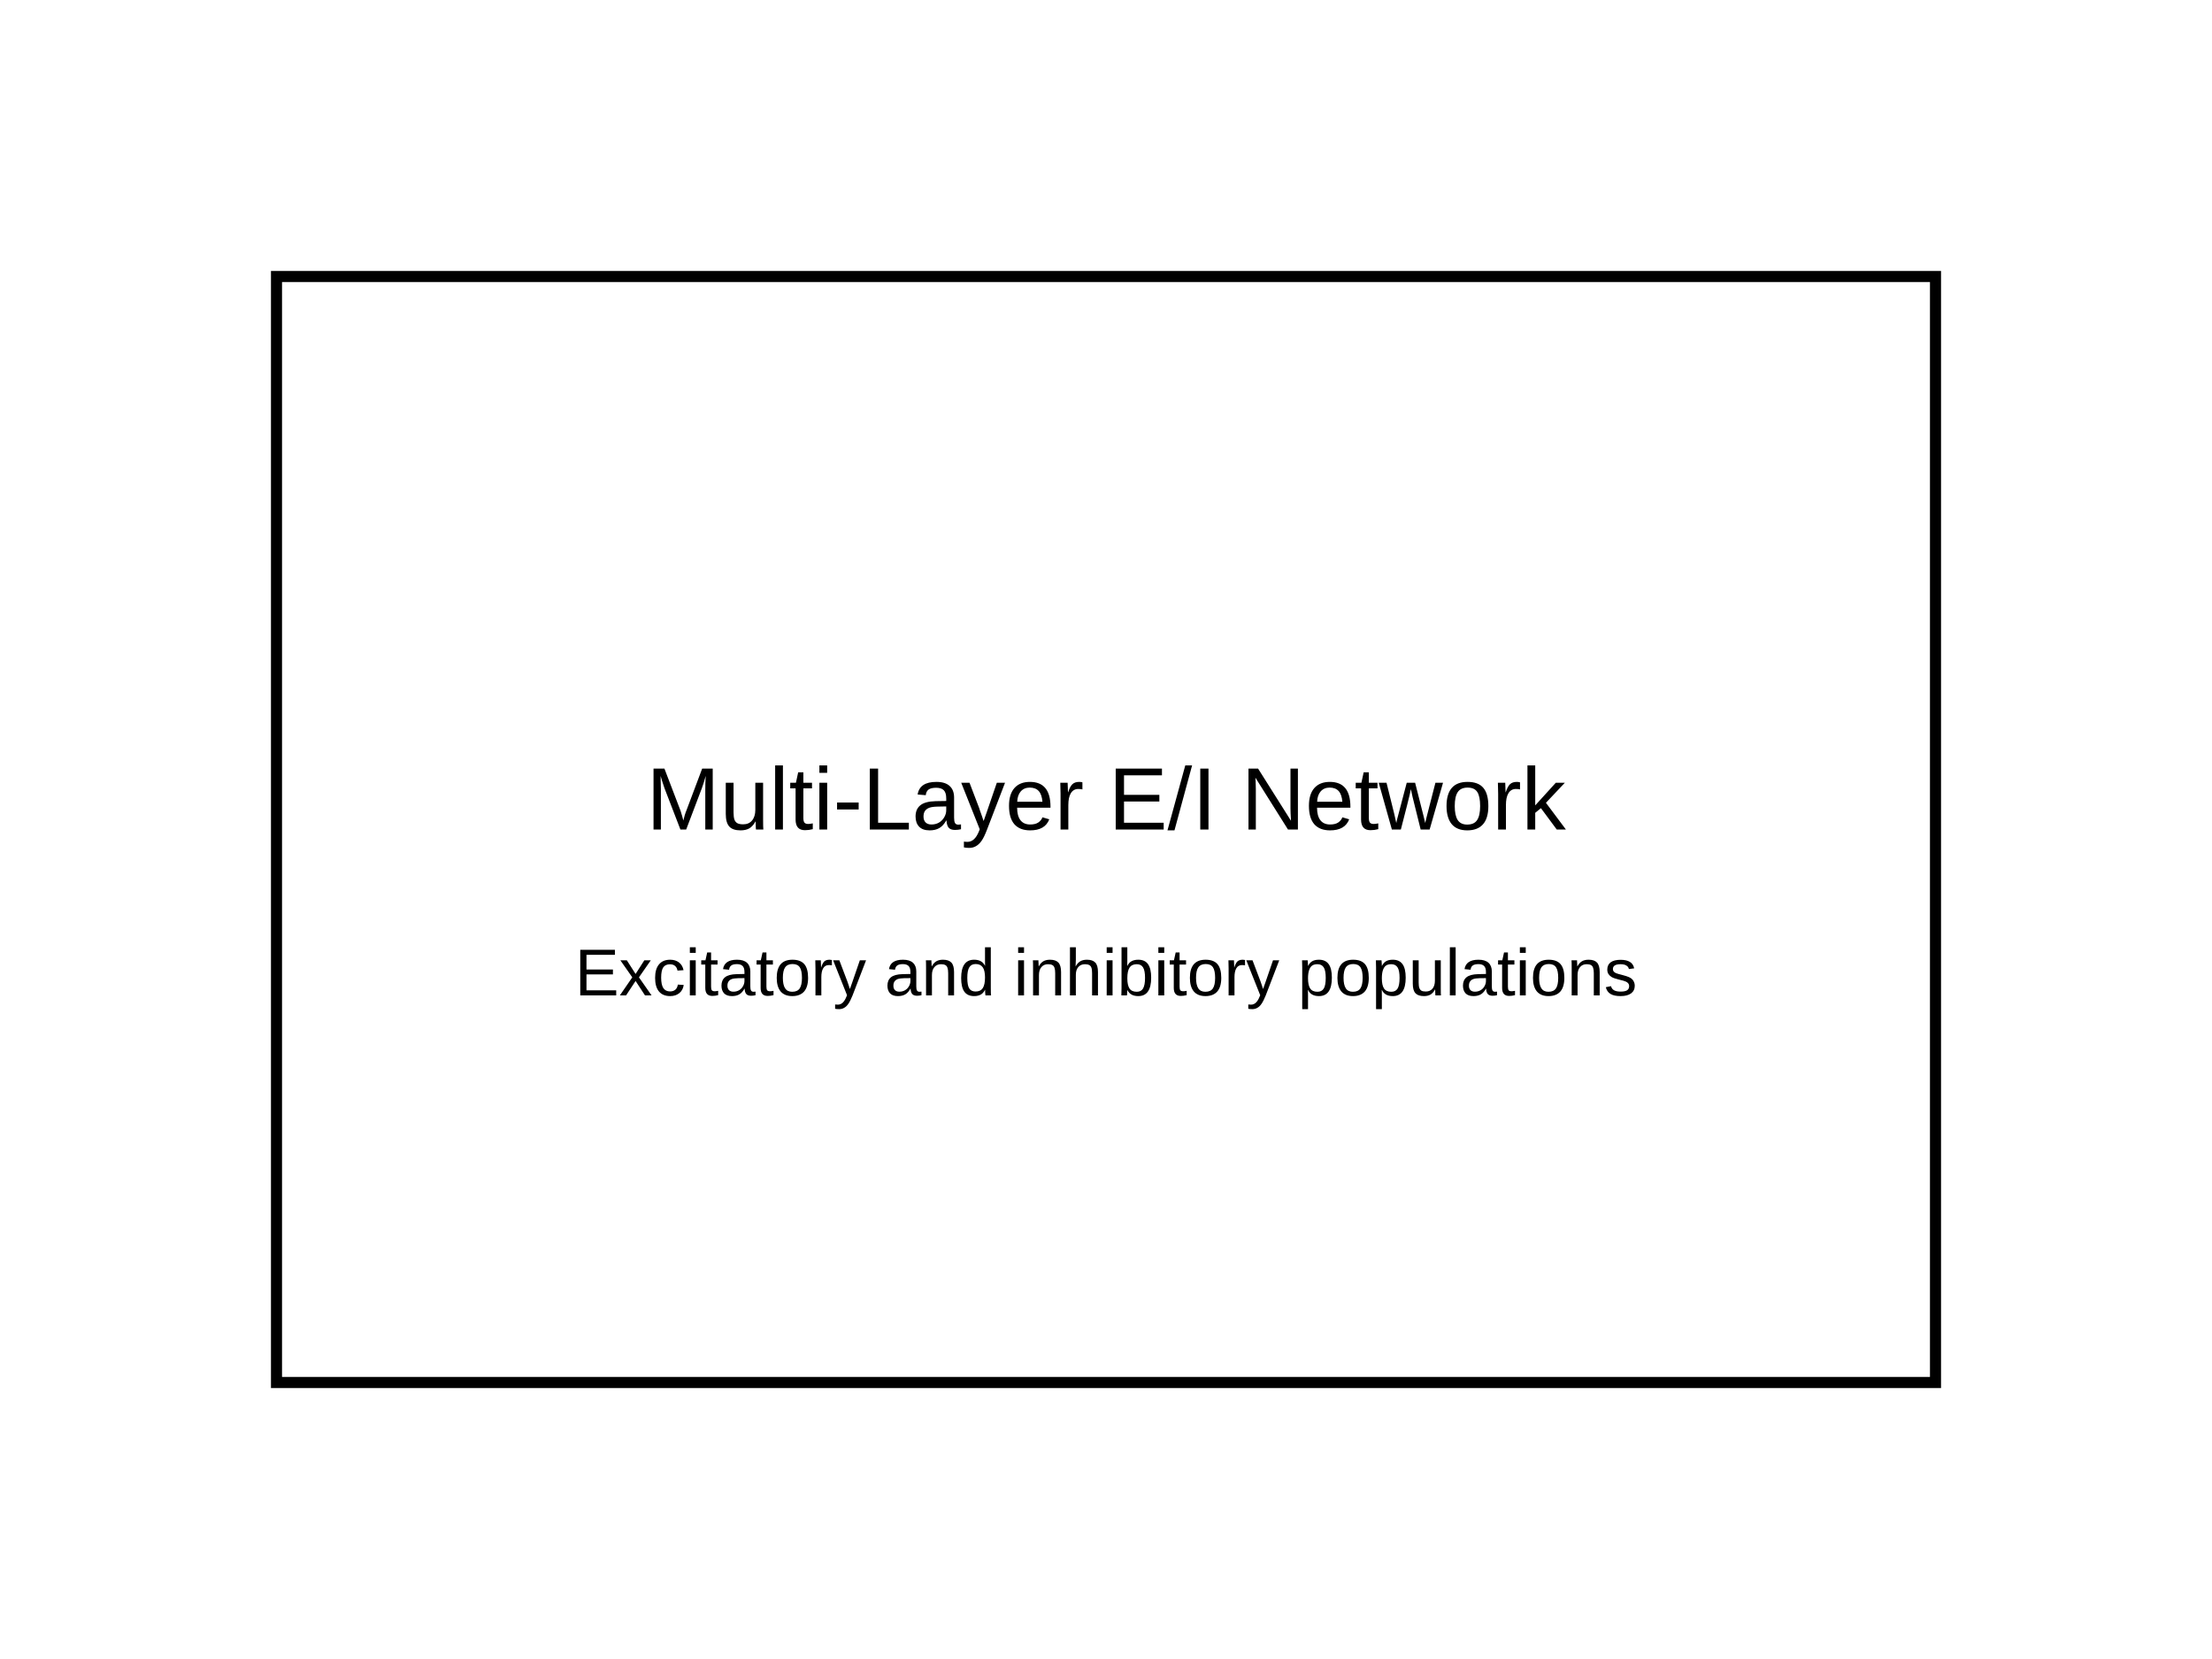
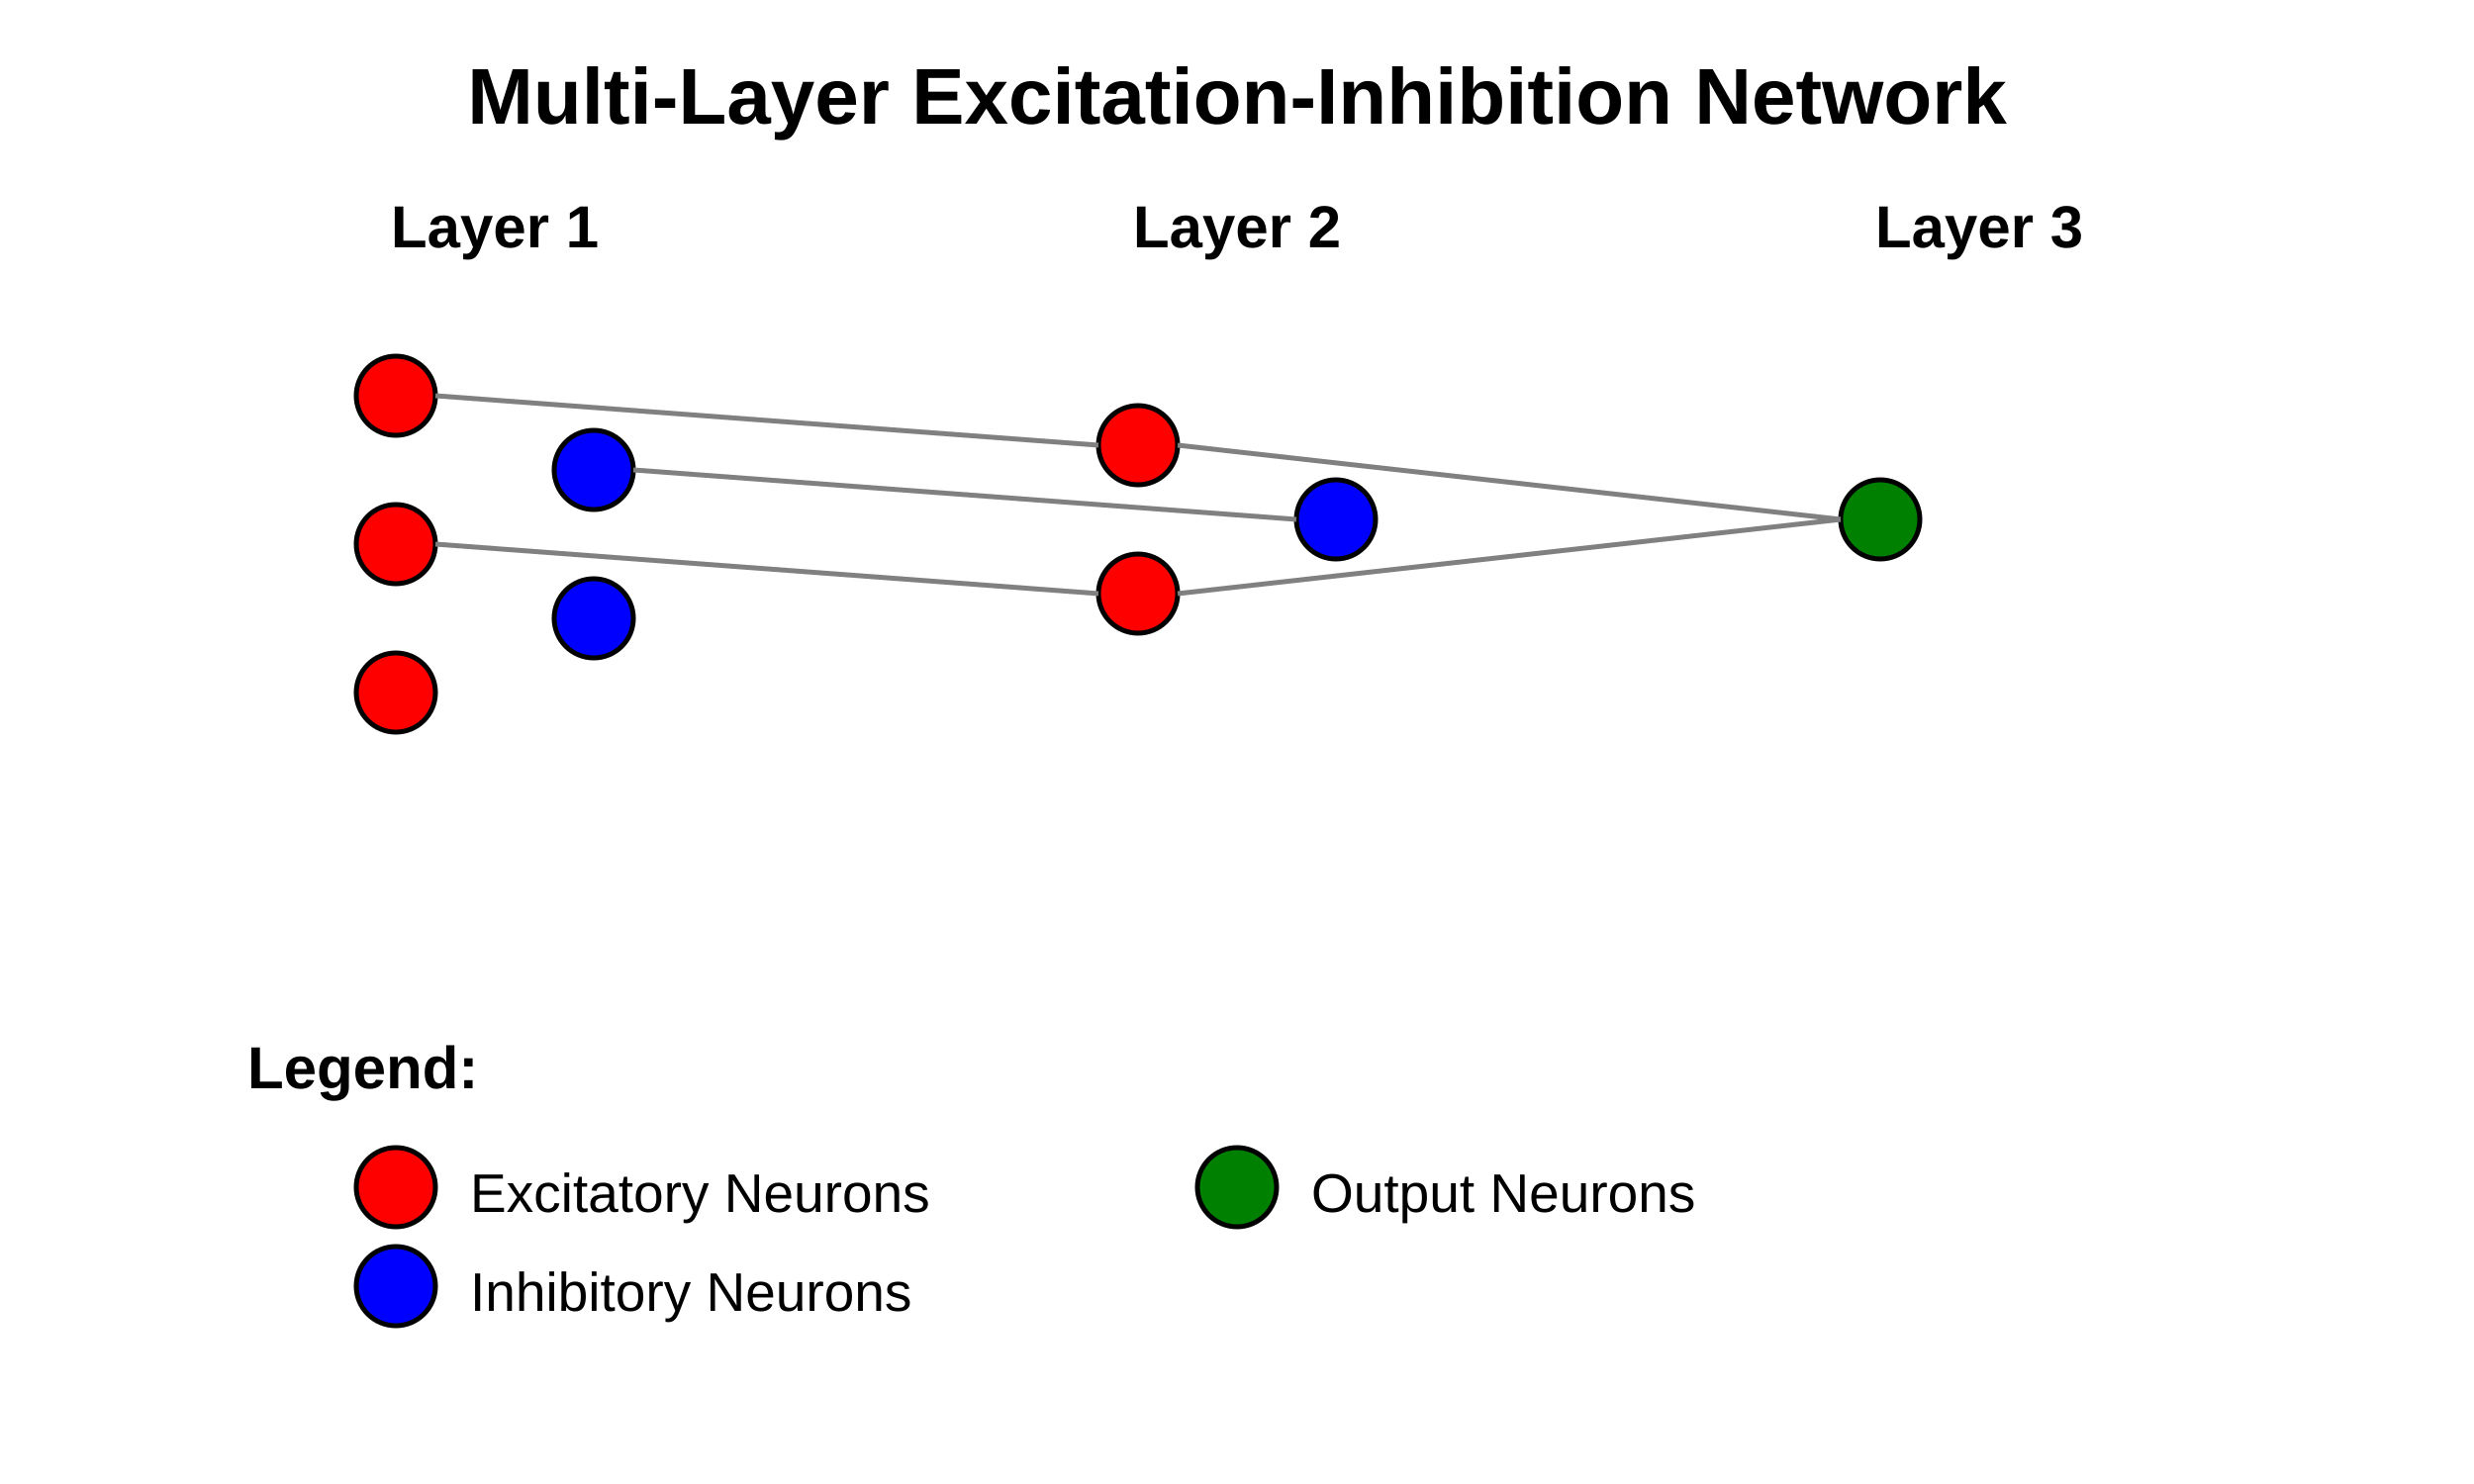
- <svg xmlns="http://www.w3.org/2000/svg" width="400" height="300">
-   <rect x="50" y="50" width="300" height="200" fill="none" stroke="black" stroke-width="2" />
-   <text x="200" y="150" text-anchor="middle" font-family="Arial" font-size="16">
-                 Multi-Layer E/I Network
+ <svg xmlns="http://www.w3.org/2000/svg" width="500" height="300">
+   <text x="250" y="25" text-anchor="middle" font-family="Arial" font-size="16" font-weight="bold">
+                 Multi-Layer Excitation-Inhibition Network
            </text>
-   <text x="200" y="180" text-anchor="middle" font-family="Arial" font-size="12">
-                 Excitatory and inhibitory populations
-             </text>
+   <text x="100" y="50" text-anchor="middle" font-family="Arial" font-size="12" font-weight="bold">Layer 1</text>
+   <circle cx="80" cy="80" r="8" fill="red" stroke="black" />
+   <circle cx="80" cy="110" r="8" fill="red" stroke="black" />
+   <circle cx="80" cy="140" r="8" fill="red" stroke="black" />
+   <circle cx="120" cy="95" r="8" fill="blue" stroke="black" />
+   <circle cx="120" cy="125" r="8" fill="blue" stroke="black" />
+   <text x="250" y="50" text-anchor="middle" font-family="Arial" font-size="12" font-weight="bold">Layer 2</text>
+   <circle cx="230" cy="90" r="8" fill="red" stroke="black" />
+   <circle cx="230" cy="120" r="8" fill="red" stroke="black" />
+   <circle cx="270" cy="105" r="8" fill="blue" stroke="black" />
+   <text x="400" y="50" text-anchor="middle" font-family="Arial" font-size="12" font-weight="bold">Layer 3</text>
+   <circle cx="380" cy="105" r="8" fill="green" stroke="black" />
+   <line x1="88" y1="80" x2="222" y2="90" stroke="gray" stroke-width="1" />
+   <line x1="88" y1="110" x2="222" y2="120" stroke="gray" stroke-width="1" />
+   <line x1="128" y1="95" x2="262" y2="105" stroke="gray" stroke-width="1" />
+   <line x1="238" y1="90" x2="372" y2="105" stroke="gray" stroke-width="1" />
+   <line x1="238" y1="120" x2="372" y2="105" stroke="gray" stroke-width="1" />
+   <text x="50" y="220" font-family="Arial" font-size="12" font-weight="bold">Legend:</text>
+   <circle cx="80" cy="240" r="8" fill="red" stroke="black" />
+   <text x="95" y="245" font-family="Arial" font-size="11">Excitatory Neurons</text>
+   <circle cx="80" cy="260" r="8" fill="blue" stroke="black" />
+   <text x="95" y="265" font-family="Arial" font-size="11">Inhibitory Neurons</text>
+   <circle cx="250" cy="240" r="8" fill="green" stroke="black" />
+   <text x="265" y="245" font-family="Arial" font-size="11">Output Neurons</text>
</svg>
